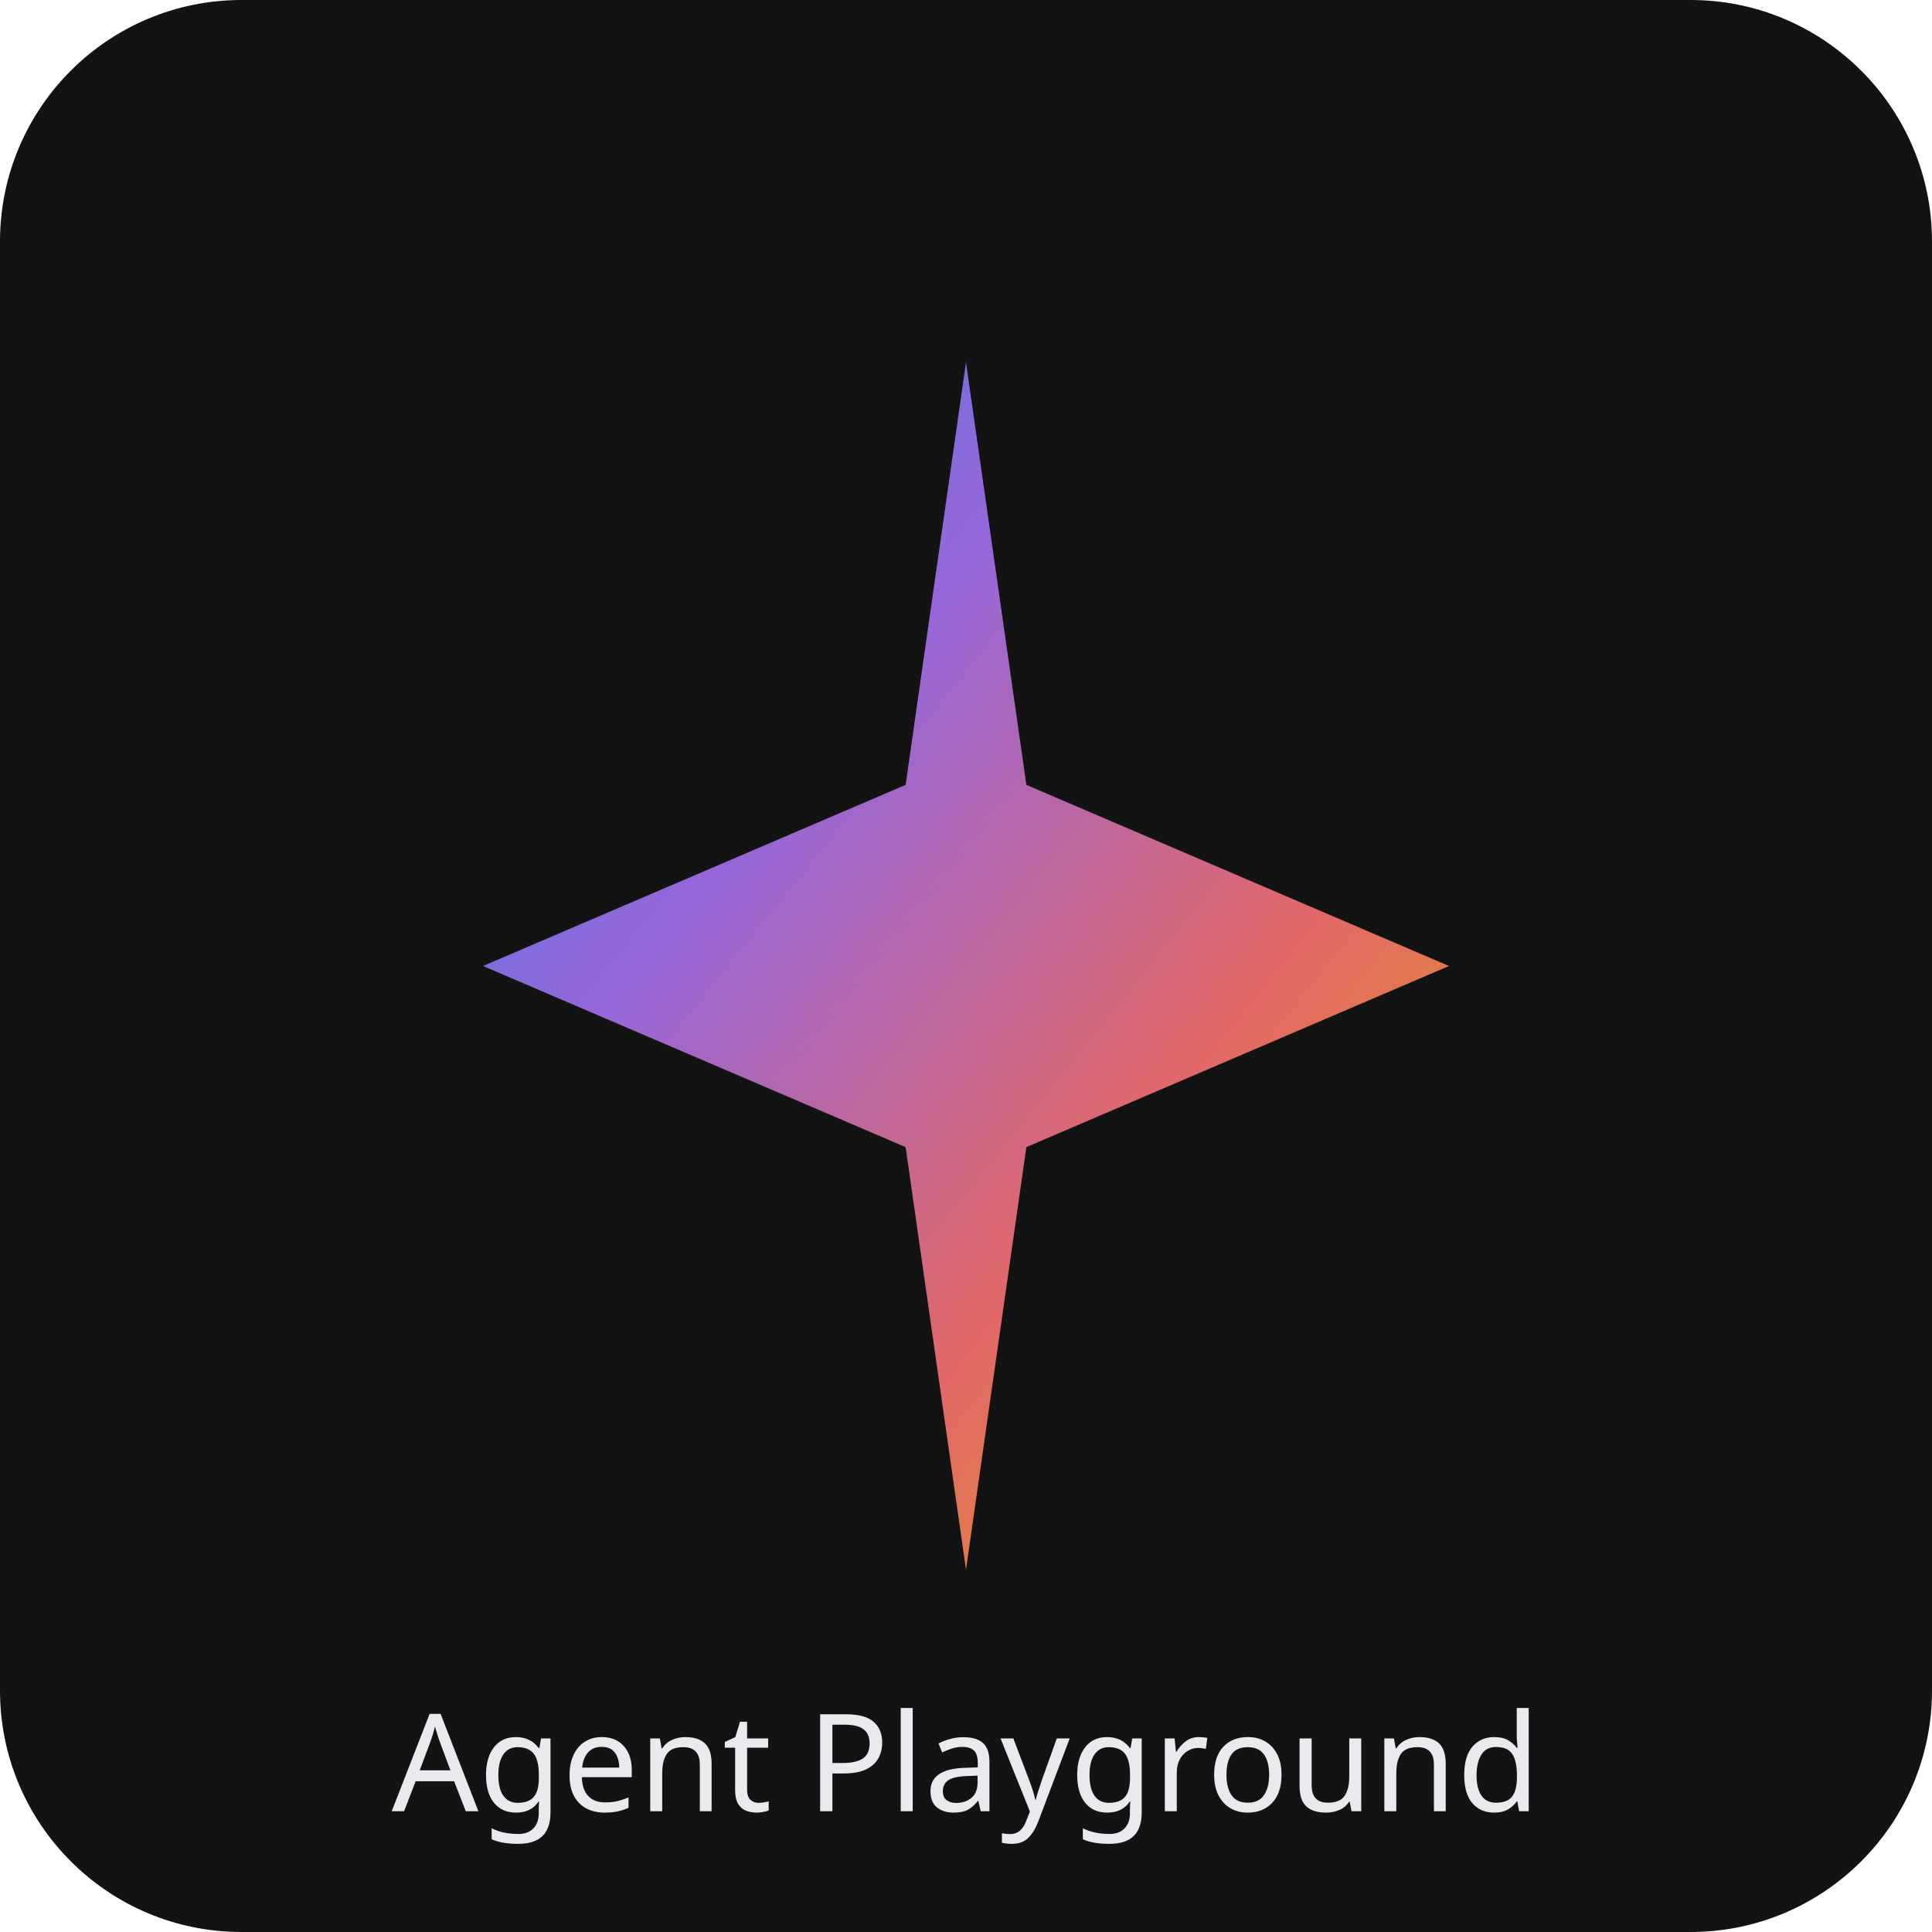
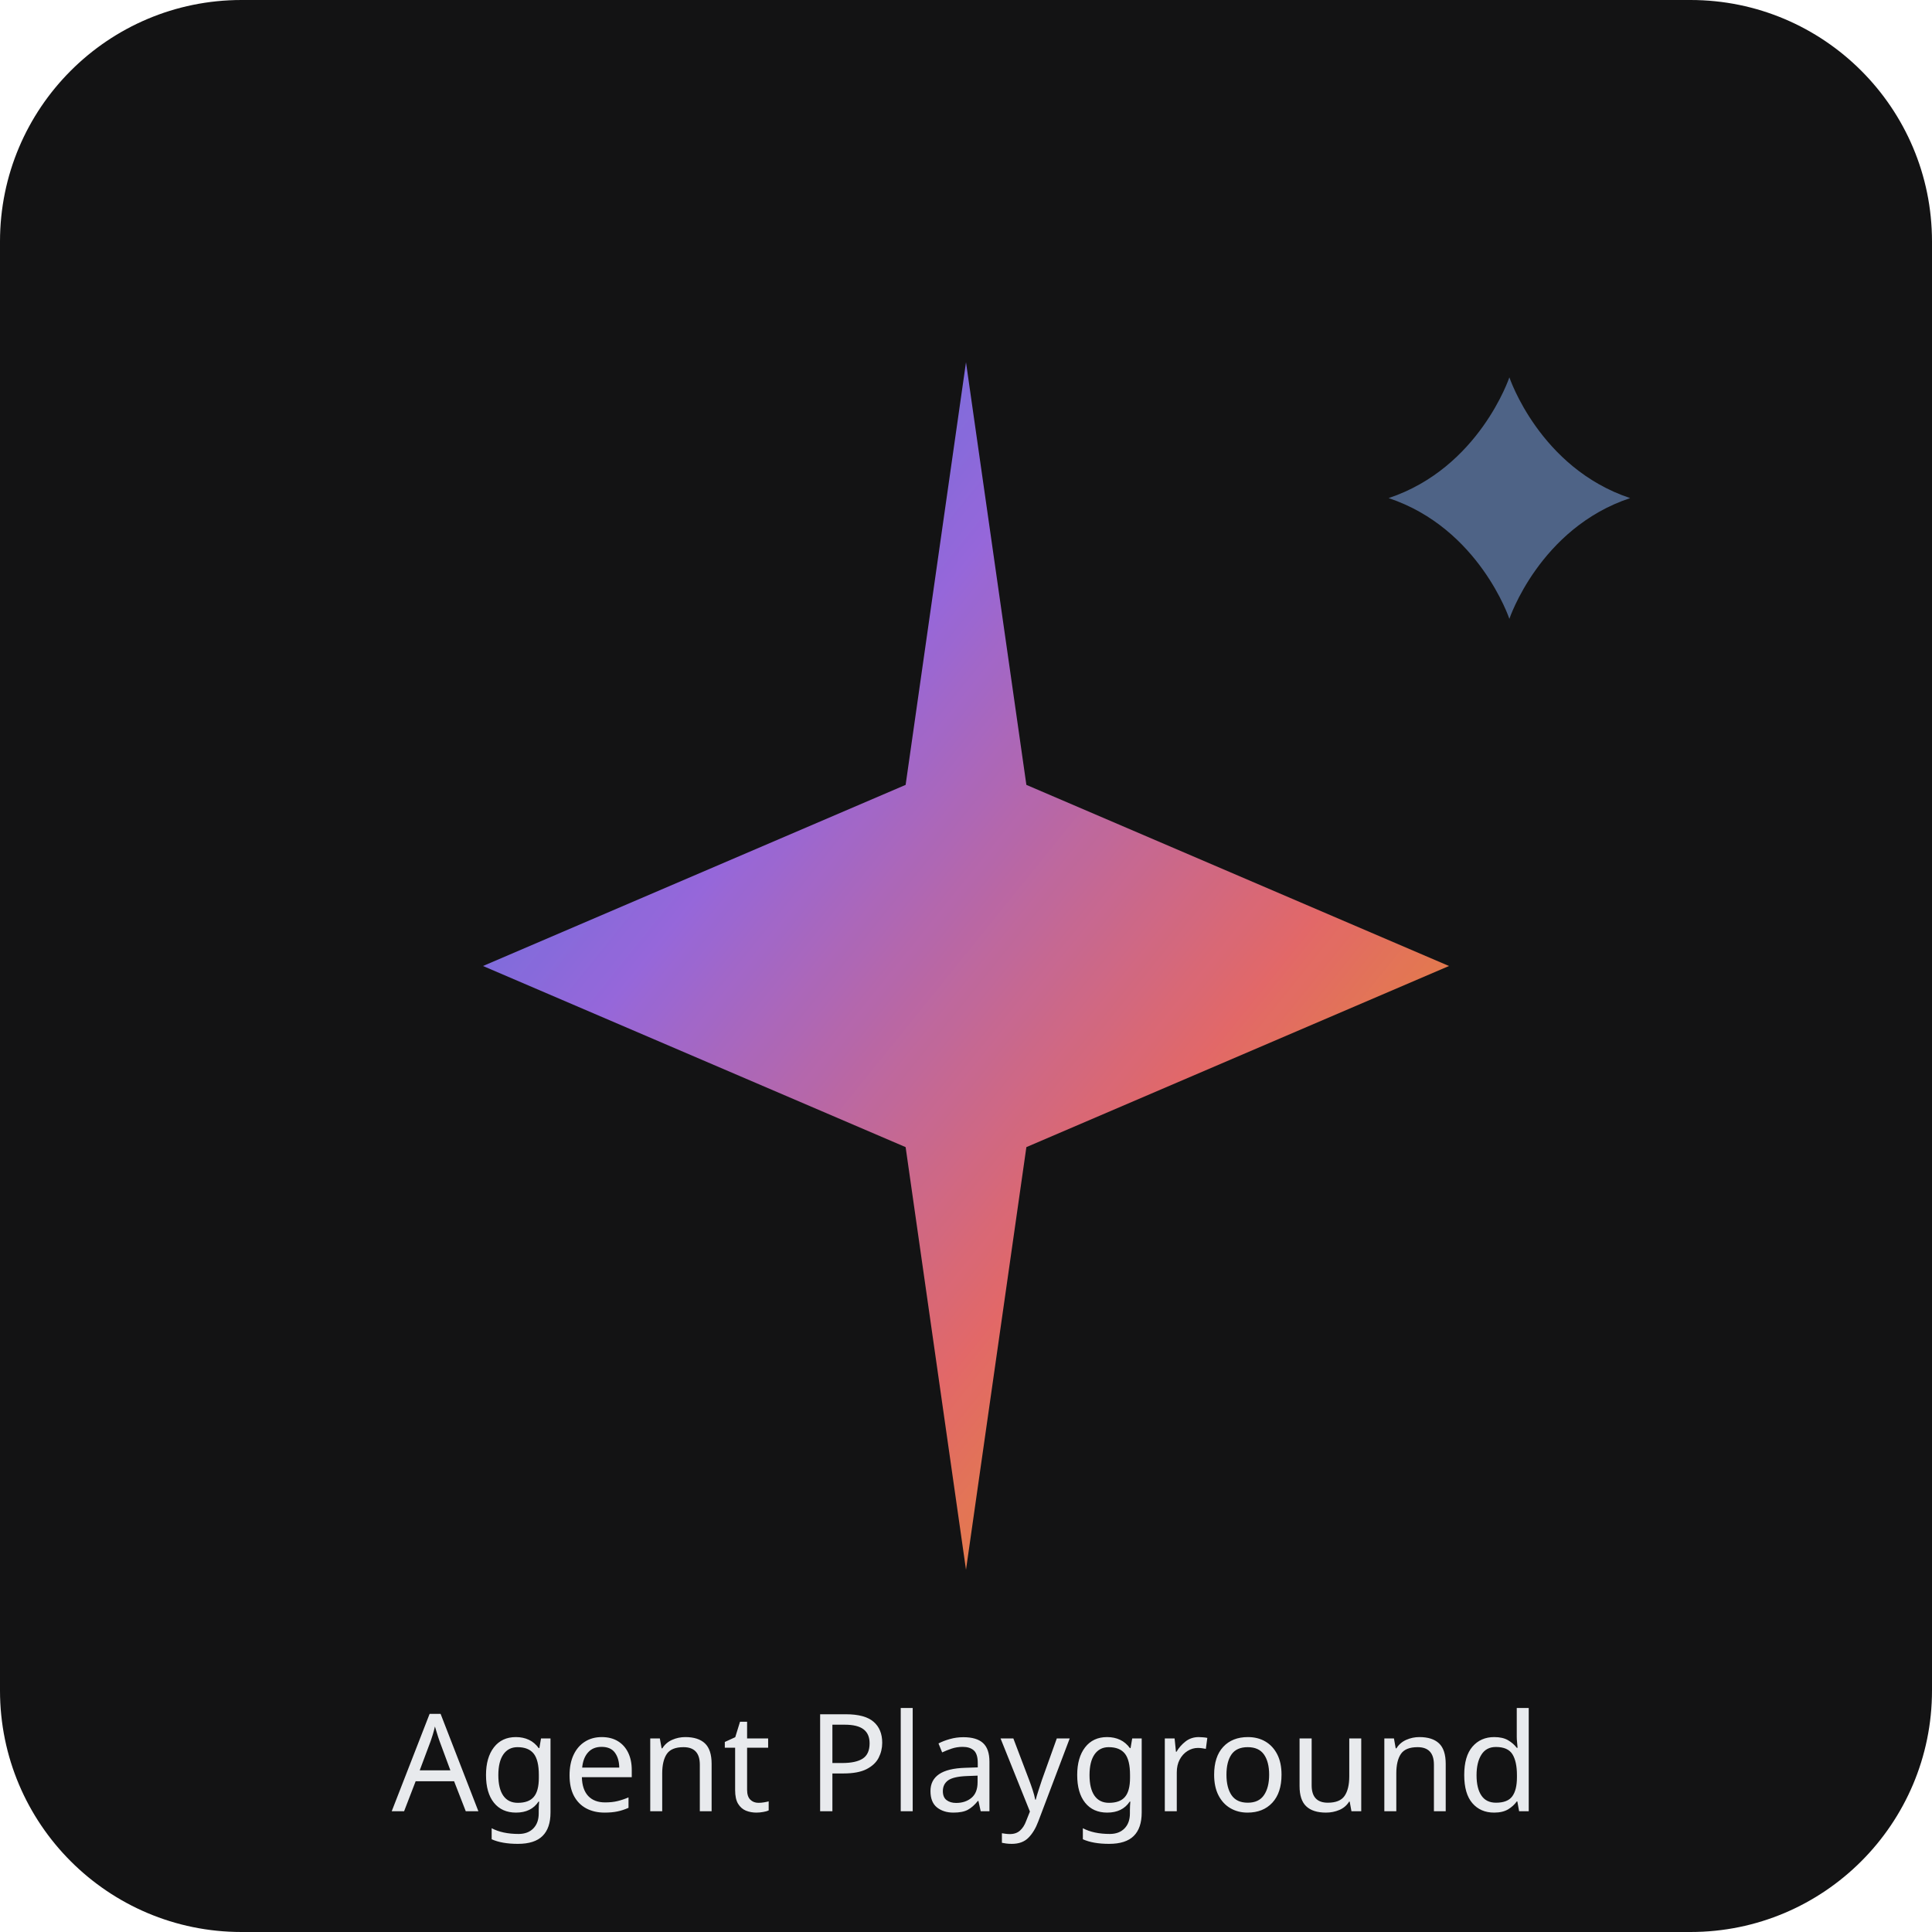
<svg xmlns="http://www.w3.org/2000/svg" viewBox="0 0 512 512">
  <defs>
    <linearGradient id="sparkle" x1="0%" y1="0%" x2="100%" y2="100%">
      <stop offset="0%" style="stop-color:#4285F4" />
      <stop offset="33%" style="stop-color:#A370F0" />
      <stop offset="66%" style="stop-color:#F87171" />
      <stop offset="100%" style="stop-color:#FBBC05" />
    </linearGradient>
  </defs>
  <rect width="512" height="512" rx="64" fill="#131314" />
  <path d="M256 96 L272 208 L384 256 L272 304 L256 416 L240 304 L128 256 L240 208 Z" fill="url(#sparkle)" opacity="0.9" />
+   <path fill="#8AB4F8" opacity="0.5" d="M400 100C400 100 408 124 432 132C408 140 400 164 400 164C400 164 392 140 368 132C392 124 400 100 400 100Z" />
  <text x="256" y="480" text-anchor="middle" fill="#E8EAED" font-family="Google Sans, sans-serif" font-size="36" font-weight="500">Agent Playground</text>
</svg>
